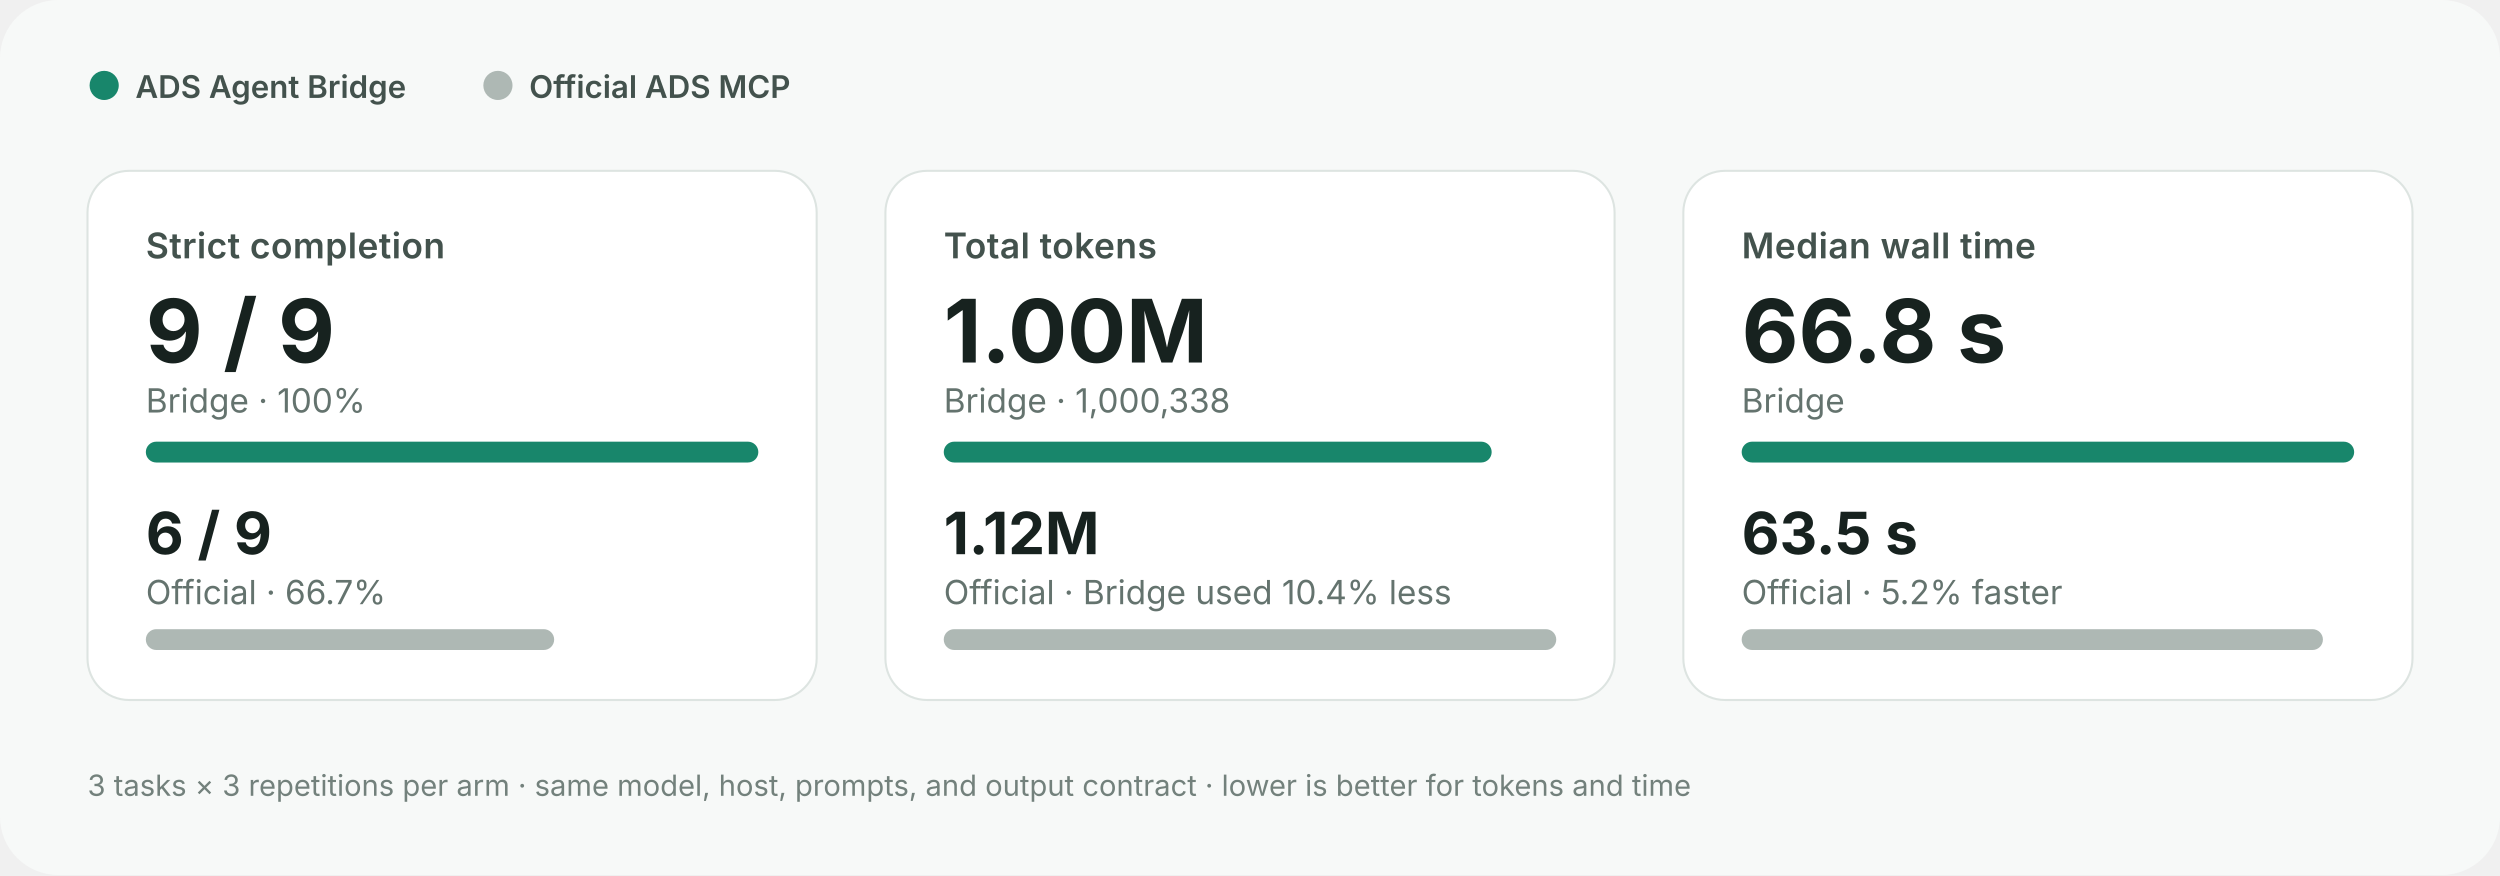
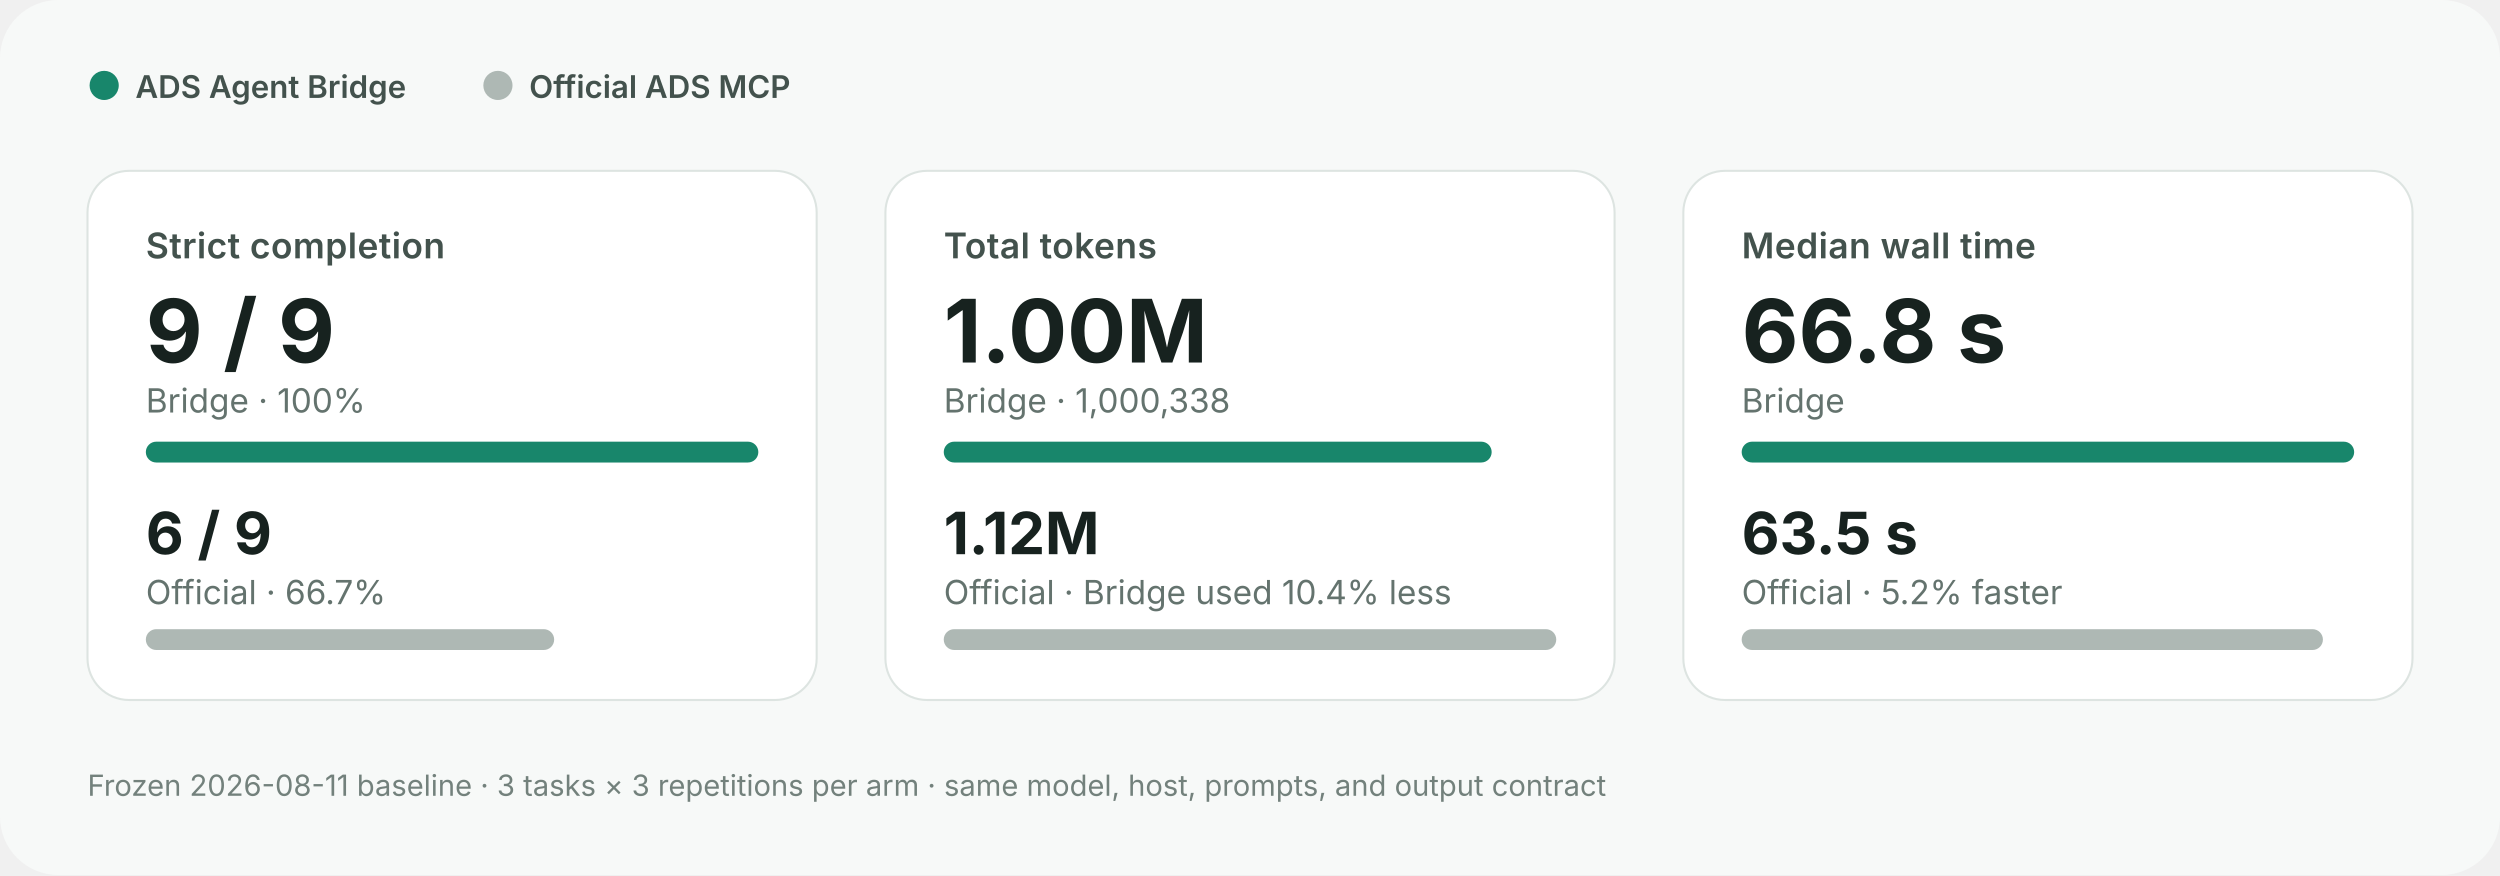
<svg xmlns="http://www.w3.org/2000/svg" width="1200" height="420" viewBox="0 0 1200 420" role="img" aria-labelledby="title desc">
  <defs>
    <style>
      .label{font:600 17px Inter,Segoe UI,Arial,sans-serif;fill:#43524d;letter-spacing:.2px}
      .value{font:700 42px Inter,Segoe UI,Arial,sans-serif;fill:#17221f}
      .note{font:400 16px Inter,Segoe UI,Arial,sans-serif;fill:#64736e}
      .legend{font:600 15px Inter,Segoe UI,Arial,sans-serif;fill:#43524d}
      .footer{font:400 14px Inter,Segoe UI,Arial,sans-serif;fill:#73817c}
    </style>
  </defs>
  <rect width="1200" height="420" rx="28" fill="#f7f9f8" />
  <g transform="translate(42 32)">
    <circle cx="8" cy="9" r="7" fill="#18866b" />
    <text x="23" y="15" class="legend">ADS Agent Bridge</text>
    <circle cx="197" cy="9" r="7" fill="#aeb8b4" />
    <text x="212" y="15" class="legend">Official ADS MCP</text>
  </g>
  <g transform="translate(42 82)">
    <rect width="350" height="254" rx="20" fill="#ffffff" stroke="#dde4e1" />
    <text x="28" y="42" class="label">Strict completion</text>
    <text x="28" y="92" class="value">9 / 9</text>
    <text x="28" y="116" class="note">Bridge · 100%</text>
    <rect x="28" y="130" width="294" height="10" rx="5" fill="#18866b" />
    <text x="28" y="184" class="value" style="font-size:28px">6 / 9</text>
    <text x="28" y="208" class="note">Official · 66.7%</text>
    <rect x="28" y="220" width="196" height="10" rx="5" fill="#aeb8b4" />
  </g>
  <g transform="translate(425 82)">
    <rect width="350" height="254" rx="20" fill="#ffffff" stroke="#dde4e1" />
    <text x="28" y="42" class="label">Total tokens</text>
    <text x="28" y="92" class="value">1.00M</text>
    <text x="28" y="116" class="note">Bridge · 1,000,338</text>
    <rect x="28" y="130" width="263" height="10" rx="5" fill="#18866b" />
    <text x="28" y="184" class="value" style="font-size:28px">1.12M</text>
    <text x="28" y="208" class="note">Official · Bridge used 10.4% less</text>
    <rect x="28" y="220" width="294" height="10" rx="5" fill="#aeb8b4" />
  </g>
  <g transform="translate(808 82)">
    <rect width="350" height="254" rx="20" fill="#ffffff" stroke="#dde4e1" />
    <text x="28" y="42" class="label">Median wall time</text>
    <text x="28" y="92" class="value">66.8 s</text>
    <text x="28" y="116" class="note">Bridge</text>
    <rect x="28" y="130" width="294" height="10" rx="5" fill="#18866b" />
    <text x="28" y="184" class="value" style="font-size:28px">63.5 s</text>
    <text x="28" y="208" class="note">Official · 5.2% faster</text>
    <rect x="28" y="220" width="279" height="10" rx="5" fill="#aeb8b4" />
  </g>
-   <text x="42" y="382" class="footer">3 tasks × 3 repetitions per arm · same model, host, prompts, and output contract · lower is better for tokens and time</text>
+   <text x="42" y="382" class="footer">Frozen 2026-08-11 baseline · 3 tasks × 3 repetitions per arm · same model, host, prompts, and output contract</text>
</svg>
